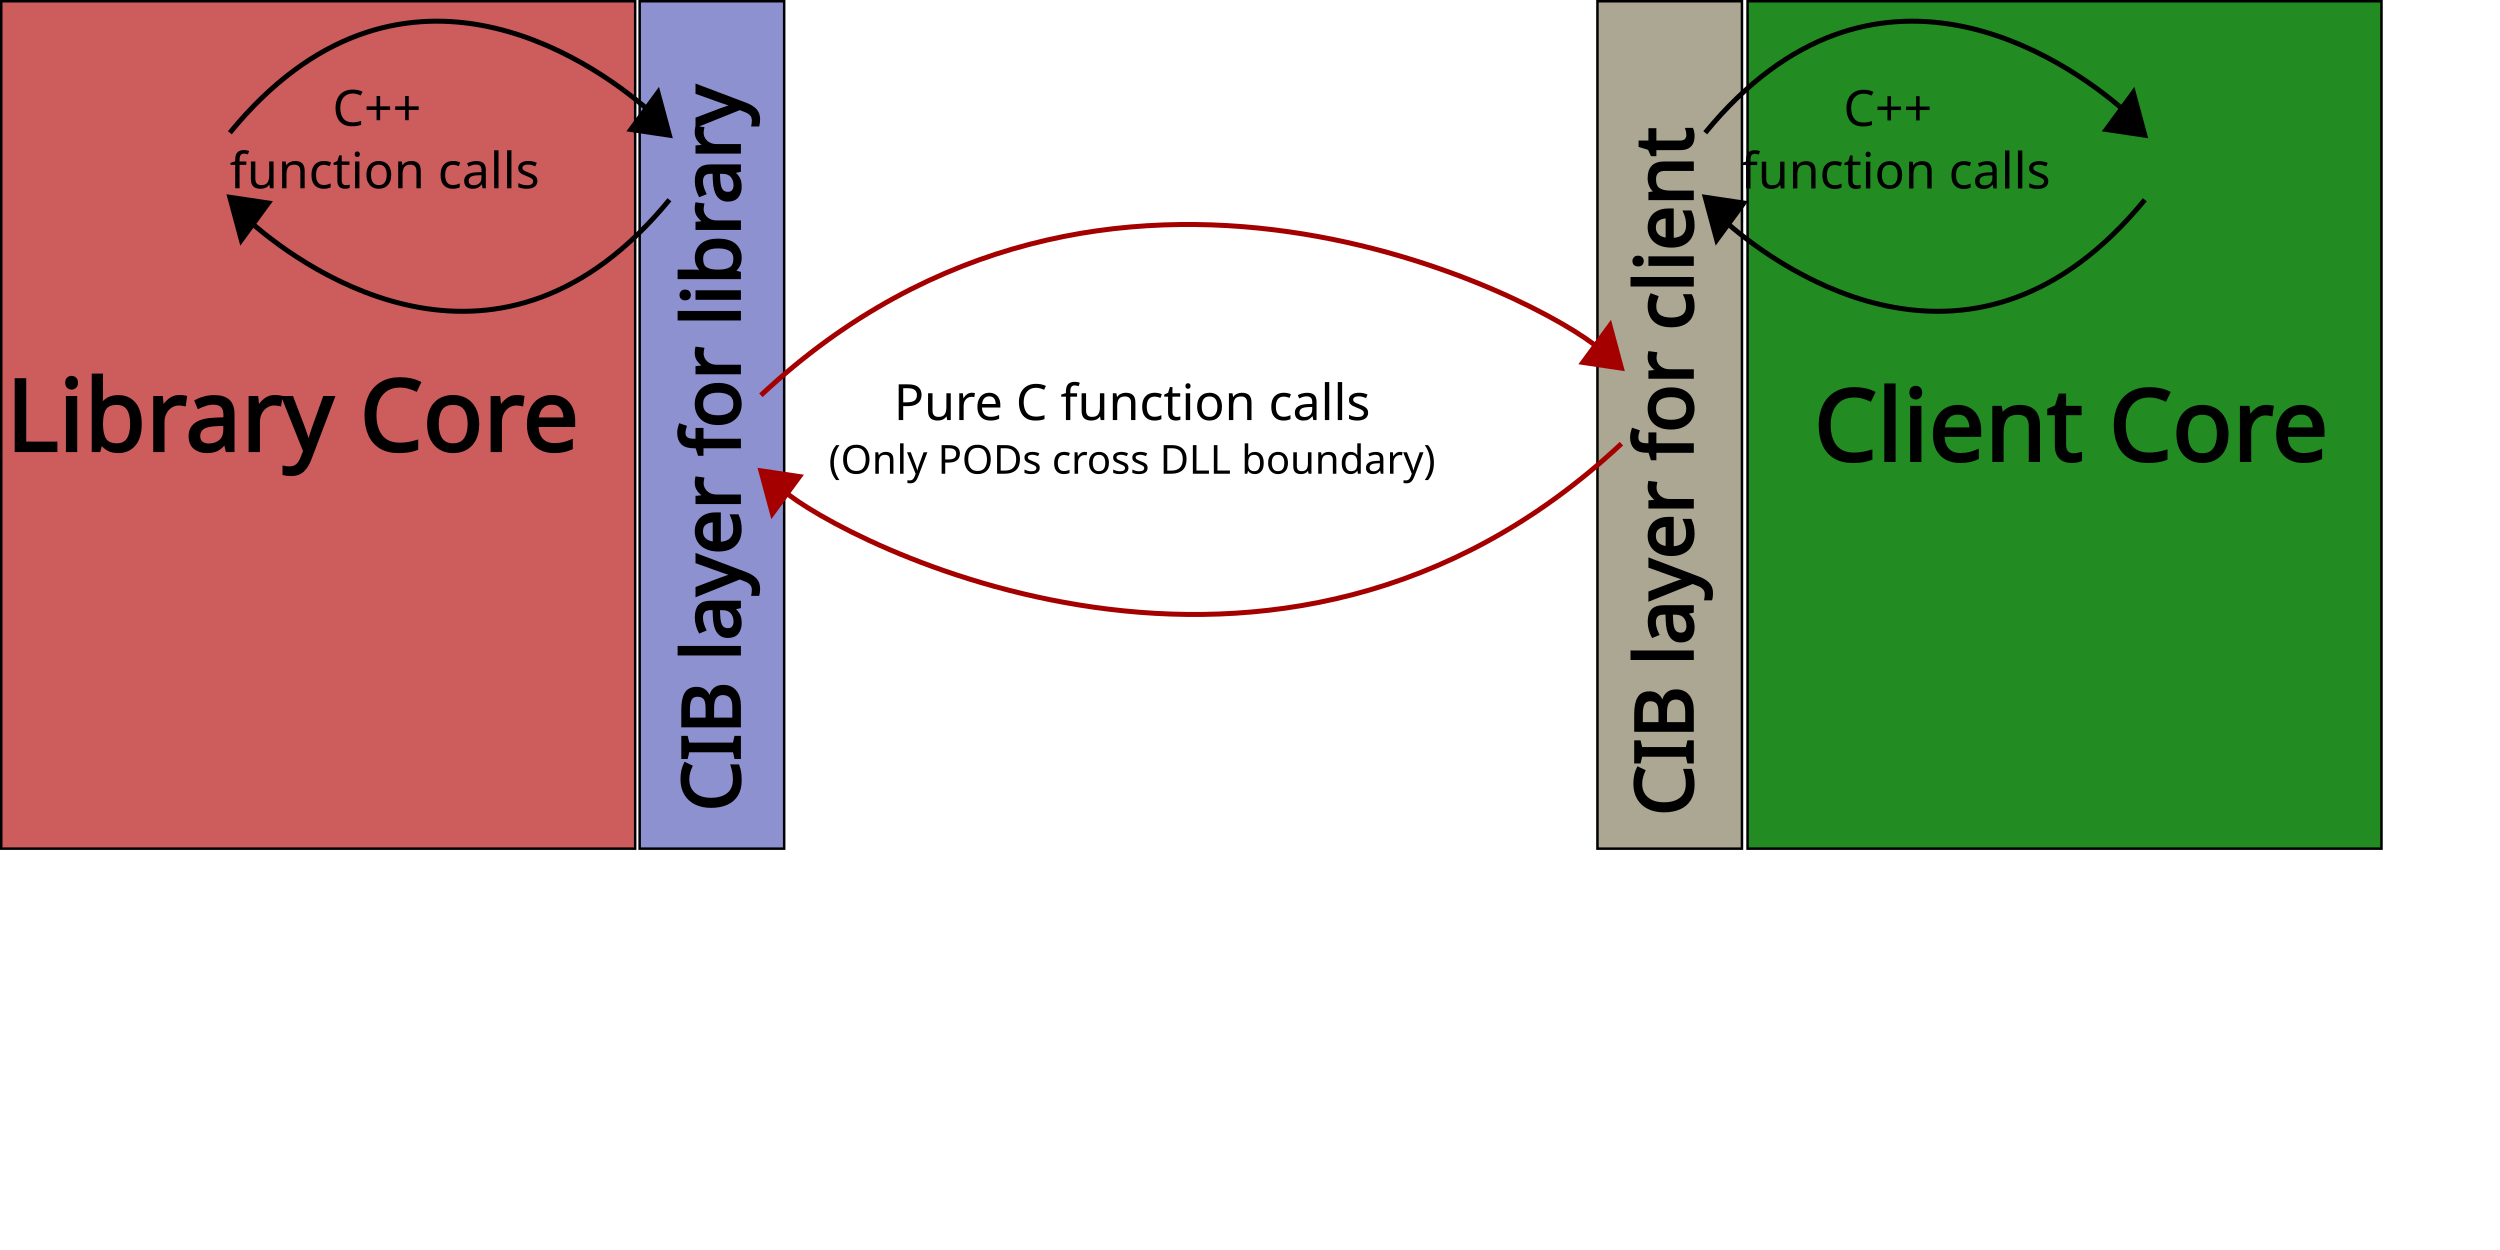
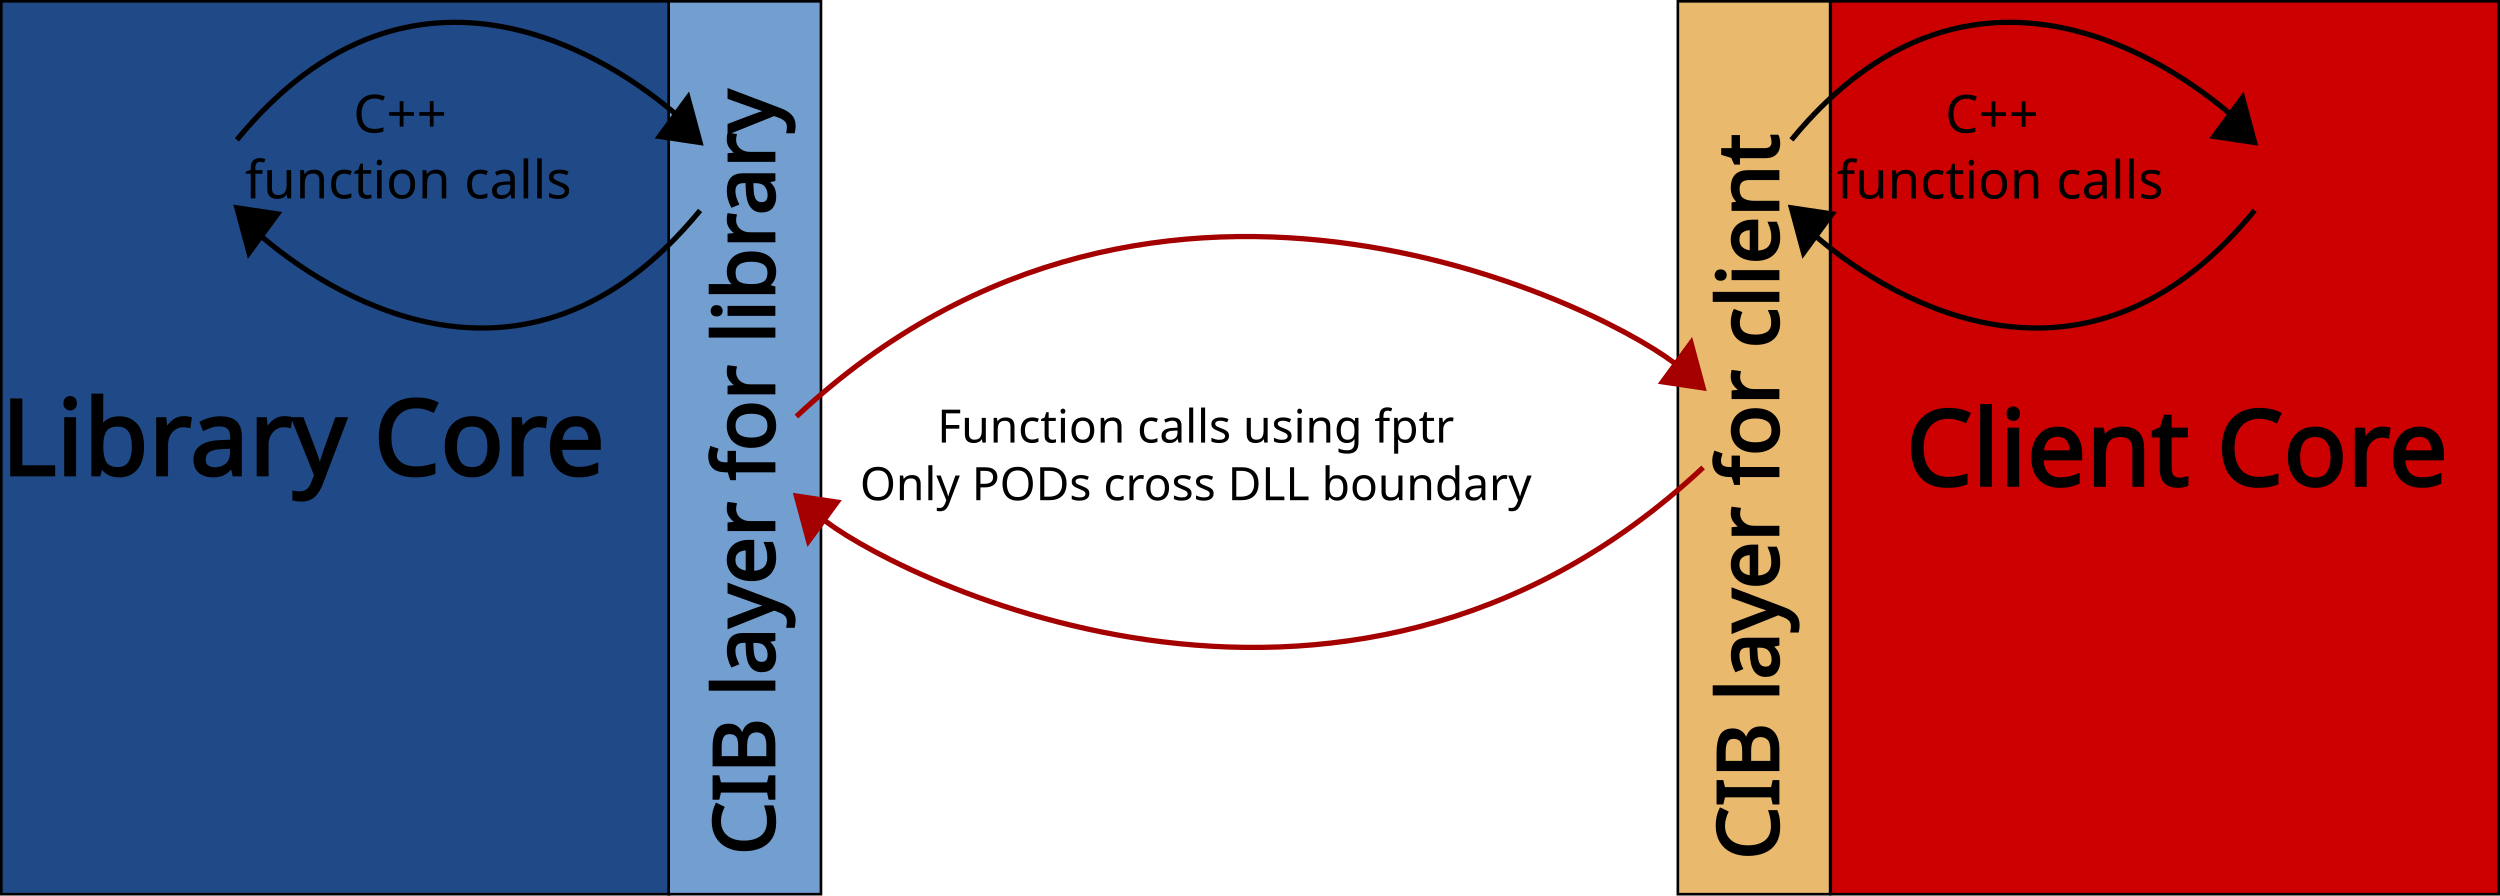
- <svg xmlns="http://www.w3.org/2000/svg" width="1000" height="500" id="svg2" version="1.1">
+ <svg xmlns="http://www.w3.org/2000/svg" width="949.094" height="339.963" id="svg2" version="1.1">
  <defs id="defs4" />
-   <g id="layer1" transform="translate(0,-552.3622)">
+   <g id="layer1" transform="translate(-2,-552.3622)">
    <g id="g4201" transform="translate(3.467535,0.1606572)">
      <g id="g4329" transform="translate(-23.45277,2.1240235e-6)">
        <g id="g4395">
-           <g id="g4267" transform="translate(0,-130.0185)">
-             <rect style="fill:#cd5c5c;stroke:#000000;stroke-opacity:1" id="rect2985" width="253.565" height="338.963" x="20.485" y="682.72" />
-             <rect style="fill:#228b22;stroke:#000000;stroke-opacity:1" id="rect2985-1" width="253.565" height="338.963" x="719.014" y="682.72" />
-             <rect style="fill:#8d91d0;stroke:#000000;stroke-opacity:1" id="rect2985-7" width="57.808" height="338.963" x="275.846" y="682.72" />
-             <rect style="fill:#aca793;stroke:#000000;stroke-opacity:1" id="rect2985-7-4" width="57.808" height="338.963" x="658.963" y="682.72" />
-             <text xml:space="preserve" style="font-style:normal;font-weight:normal;line-height:0%;font-family:sans-serif;letter-spacing:0px;word-spacing:0px;fill:#000000;fill-opacity:1;stroke:#000000;stroke-opacity:1" x="22.487" y="862.553" id="text3041">
-               <tspan style="font-size:40px;line-height:1.25;font-family:sans-serif" id="tspan3043" x="22.487" y="862.553">Library Core</tspan>
-             </text>
-             <text xml:space="preserve" style="font-style:normal;font-weight:normal;line-height:0%;font-family:sans-serif;letter-spacing:0px;word-spacing:0px;fill:#000000;fill-opacity:1;stroke:#000000;stroke-opacity:1" x="-1006.822" y="315.847" id="text3041-0" transform="rotate(-90)">
-               <tspan id="tspan3043-9" x="-1006.822" y="315.847" style="font-size:32px;line-height:1.25;font-family:sans-serif">CIB layer for library</tspan>
-               <tspan x="-1006.822" y="355.847" id="tspan3066" style="font-size:32px;line-height:1.25;font-family:sans-serif"> </tspan>
-             </text>
-             <text xml:space="preserve" style="font-style:normal;font-weight:normal;line-height:0%;font-family:sans-serif;letter-spacing:0px;word-spacing:0px;fill:#000000;fill-opacity:1;stroke:#000000;stroke-opacity:1" x="745.524" y="866.518" id="text3041-2">
-               <tspan style="font-size:40px;line-height:1.25;font-family:sans-serif" id="tspan3043-4" x="745.524" y="866.518">Client Core</tspan>
-             </text>
-             <g id="g3973" transform="translate(165.3865,685.2826)">
-               <path id="path3887" d="M -53.469,50.042 C 13.953,-32.238 90.627,20.569 113.836,40.882" style="fill:none;stroke:#000000;stroke-width:2;stroke-linecap:butt;stroke-linejoin:miter;stroke-miterlimit:4;stroke-dasharray:none;stroke-opacity:1" />
-               <path id="path3883" d="m 106.937,48.729 10.839,-14.78 4.598,17.08 z" style="fill:#000000;fill-opacity:1;stroke:#000000;stroke-width:2;stroke-linecap:butt;stroke-linejoin:miter;stroke-miterlimit:4;stroke-dasharray:none;stroke-opacity:1" />
-             </g>
-             <text xml:space="preserve" style="font-style:normal;font-weight:normal;line-height:0%;font-family:sans-serif;letter-spacing:0px;word-spacing:0px;fill:#000000;fill-opacity:1;stroke:none" x="194.142" y="732.532" id="text3930">
-               <tspan id="tspan3932" x="194.142" y="732.532" style="font-size:20px;line-height:1.25;font-family:sans-serif;text-align:center;text-anchor:middle">C++</tspan>
-               <tspan x="194.142" y="757.532" id="tspan3934" style="font-size:20px;line-height:1.25;font-family:sans-serif;text-align:center;text-anchor:middle">function calls</tspan>
-             </text>
-             <g id="g3973-7" transform="rotate(180,117.1461,406.0805)">
-               <path id="path3887-1" d="M -53.469,50.042 C 13.953,-32.238 90.627,20.569 113.836,40.882" style="fill:none;stroke:#000000;stroke-width:2;stroke-linecap:butt;stroke-linejoin:miter;stroke-miterlimit:4;stroke-dasharray:none;stroke-opacity:1" />
-               <path id="path3883-1" d="m 106.937,48.729 10.839,-14.78 4.598,17.08 z" style="fill:#000000;fill-opacity:1;stroke:#000000;stroke-width:2;stroke-linecap:butt;stroke-linejoin:miter;stroke-miterlimit:4;stroke-dasharray:none;stroke-opacity:1" />
-             </g>
-             <g id="g3973-2" transform="translate(755.5417,685.2826)">
-               <path id="path3887-7" d="M -53.469,50.042 C 13.953,-32.238 90.627,20.569 113.836,40.882" style="fill:none;stroke:#000000;stroke-width:2;stroke-linecap:butt;stroke-linejoin:miter;stroke-miterlimit:4;stroke-dasharray:none;stroke-opacity:1" />
-               <path id="path3883-6" d="m 106.937,48.729 10.839,-14.78 4.598,17.08 z" style="fill:#000000;fill-opacity:1;stroke:#000000;stroke-width:2;stroke-linecap:butt;stroke-linejoin:miter;stroke-miterlimit:4;stroke-dasharray:none;stroke-opacity:1" />
-             </g>
-             <text xml:space="preserve" style="font-style:normal;font-weight:normal;line-height:0%;font-family:sans-serif;letter-spacing:0px;word-spacing:0px;fill:#000000;fill-opacity:1;stroke:none" x="798.5" y="732.6" id="text3930-1">
-               <tspan id="tspan3932-4" x="798.5" y="732.6" style="font-size:20px;line-height:1.25;font-family:sans-serif;text-align:center;text-anchor:middle">C++</tspan>
-               <tspan x="798.5" y="757.6" id="tspan3934-3" style="font-size:20px;line-height:1.25;font-family:sans-serif;text-align:center;text-anchor:middle">function calls</tspan>
-             </text>
-             <g id="g3973-7-2" transform="rotate(180,412.2237,406.0805)">
-               <path id="path3887-1-2" d="M -53.469,50.042 C 13.953,-32.238 90.627,20.569 113.836,40.882" style="fill:none;stroke:#000000;stroke-width:2;stroke-linecap:butt;stroke-linejoin:miter;stroke-miterlimit:4;stroke-dasharray:none;stroke-opacity:1" />
-               <path id="path3883-1-1" d="m 106.937,48.729 10.839,-14.78 4.598,17.08 z" style="fill:#000000;fill-opacity:1;stroke:#000000;stroke-width:2;stroke-linecap:butt;stroke-linejoin:miter;stroke-miterlimit:4;stroke-dasharray:none;stroke-opacity:1" />
-             </g>
-             <path style="fill:#a40000;fill-opacity:1;stroke:#a40000;stroke-width:2;stroke-linecap:butt;stroke-linejoin:miter;stroke-miterlimit:4;stroke-dasharray:none;stroke-opacity:1" d="m 653.123,827.179 10.839,-14.78 4.598,17.08 z" id="path3883-6-7" />
-             <text xml:space="preserve" style="font-style:normal;font-weight:normal;line-height:0%;font-family:sans-serif;letter-spacing:0px;word-spacing:0px;fill:#000000;fill-opacity:1;stroke:none" x="496.23" y="850.245" id="text3930-1-6">
-               <tspan id="tspan3932-4-1" x="496.23" y="850.245" style="font-size:20px;line-height:1.25;font-family:sans-serif;text-align:center;text-anchor:middle">Pure C function calls</tspan>
-               <tspan x="496.23" y="871.706" style="font-size:16px;line-height:1.25;font-family:sans-serif;text-align:center;text-anchor:middle" id="tspan974">(Only PODs cross DLL boundary)</tspan>
-               <tspan x="496.23" y="880.667" id="tspan3934-3-9" style="font-size:20px;line-height:1.25;font-family:sans-serif;text-align:center;text-anchor:middle" />
-             </text>
-             <path style="fill:none;stroke:#a40000;stroke-width:2;stroke-linecap:butt;stroke-linejoin:miter;stroke-miterlimit:4;stroke-dasharray:none;stroke-opacity:1" d="M 324.339,840.332 C 462.795,710.696 636.812,801.65 660.021,821.964" id="path3887-7-5" />
-             <path style="fill:none;stroke:#a40000;stroke-width:2;stroke-linecap:butt;stroke-linejoin:miter;stroke-miterlimit:4;stroke-dasharray:none;stroke-opacity:1" d="M 668.56,859.692 C 530.104,989.328 356.087,898.373 332.877,878.06" id="path3887-7-5-4" />
-             <path style="fill:#a40000;fill-opacity:1;stroke:#a40000;stroke-width:2;stroke-linecap:butt;stroke-linejoin:miter;stroke-miterlimit:4;stroke-dasharray:none;stroke-opacity:1" d="M 339.776,872.845 328.937,887.625 324.339,870.545 Z" id="path3883-6-7-3" />
-             <text xml:space="preserve" style="font-style:normal;font-weight:normal;line-height:0%;font-family:sans-serif;letter-spacing:0px;word-spacing:0px;fill:#000000;fill-opacity:1;stroke:#000000;stroke-opacity:1" x="-1008.619" y="697.009" id="text3041-0-1" transform="rotate(-90)">
-               <tspan x="-1008.619" y="697.009" id="tspan3066-3" style="font-size:32px;line-height:1.25;font-family:sans-serif">CIB layer for client</tspan>
-             </text>
+           <rect y="552.702" x="22.485" height="338.963" width="253.565" id="rect2985" style="fill:#204a87;stroke:#000000;stroke-opacity:1" />
+           <rect y="552.702" x="717.014" height="338.963" width="253.565" id="rect2985-1" style="fill:#cc0000;stroke:#000000;stroke-opacity:1" />
+           <rect y="552.702" x="275.846" height="338.963" width="57.808" id="rect2985-7" style="fill:#729fcf;stroke:#000000;stroke-opacity:1" />
+           <rect y="552.702" x="658.963" height="338.963" width="57.808" id="rect2985-7-4" style="fill:#e9b96e;stroke:#000000;stroke-opacity:1" />
+           <text id="text3041" y="732.535" x="22.487" style="font-style:normal;font-weight:normal;line-height:0%;font-family:sans-serif;letter-spacing:0px;word-spacing:0px;fill:#000000;fill-opacity:1;stroke:#000000;stroke-opacity:1" xml:space="preserve">
+             <tspan y="732.535" x="22.487" id="tspan3043" style="font-size:40px;line-height:1.25;font-family:sans-serif">Library Core</tspan>
+           </text>
+           <text transform="matrix(0,-1,1,0,0,0)" id="text3041-0" y="315.847" x="-876.803" style="font-style:normal;font-weight:normal;line-height:0%;font-family:sans-serif;letter-spacing:0px;word-spacing:0px;fill:#000000;fill-opacity:1;stroke:#000000;stroke-opacity:1" xml:space="preserve">
+             <tspan style="font-size:32px;line-height:1.25;font-family:sans-serif" y="315.847" x="-876.803" id="tspan3043-9">CIB layer for library</tspan>
+             <tspan style="font-size:32px;line-height:1.25;font-family:sans-serif" id="tspan3066" y="355.847" x="-876.803"> </tspan>
+           </text>
+           <text id="text3041-2" y="736.499" x="745.524" style="font-style:normal;font-weight:normal;line-height:0%;font-family:sans-serif;letter-spacing:0px;word-spacing:0px;fill:#000000;fill-opacity:1;stroke:#000000;stroke-opacity:1" xml:space="preserve">
+             <tspan y="736.499" x="745.524" id="tspan3043-4" style="font-size:40px;line-height:1.25;font-family:sans-serif">Client Core</tspan>
+           </text>
+           <g transform="translate(165.3865,555.2641)" id="g3973">
+             <path style="fill:none;stroke:#000000;stroke-width:2;stroke-linecap:butt;stroke-linejoin:miter;stroke-miterlimit:4;stroke-dasharray:none;stroke-opacity:1" d="M -53.469,50.042 C 13.953,-32.238 90.627,20.569 113.836,40.882" id="path3887" />
+             <path style="fill:#000000;fill-opacity:1;stroke:#000000;stroke-width:2;stroke-linecap:butt;stroke-linejoin:miter;stroke-miterlimit:4;stroke-dasharray:none;stroke-opacity:1" d="m 106.937,48.729 10.839,-14.78 4.598,17.08 z" id="path3883" />
          </g>
+           <text id="text3930" y="602.513" x="194.142" style="font-style:normal;font-weight:normal;line-height:0%;font-family:sans-serif;letter-spacing:0px;word-spacing:0px;fill:#000000;fill-opacity:1;stroke:none" xml:space="preserve">
+             <tspan style="font-size:20px;line-height:1.25;font-family:sans-serif;text-align:center;text-anchor:middle" y="602.513" x="194.142" id="tspan3932">C++</tspan>
+             <tspan style="font-size:20px;line-height:1.25;font-family:sans-serif;text-align:center;text-anchor:middle" id="tspan3934" y="627.513" x="194.142">function calls</tspan>
+           </text>
+           <g transform="matrix(-1,0,0,-1,234.2922,682.1426)" id="g3973-7">
+             <path style="fill:none;stroke:#000000;stroke-width:2;stroke-linecap:butt;stroke-linejoin:miter;stroke-miterlimit:4;stroke-dasharray:none;stroke-opacity:1" d="M -53.469,50.042 C 13.953,-32.238 90.627,20.569 113.836,40.882" id="path3887-1" />
+             <path style="fill:#000000;fill-opacity:1;stroke:#000000;stroke-width:2;stroke-linecap:butt;stroke-linejoin:miter;stroke-miterlimit:4;stroke-dasharray:none;stroke-opacity:1" d="m 106.937,48.729 10.839,-14.78 4.598,17.08 z" id="path3883-1" />
+           </g>
+           <g transform="translate(755.5417,555.2641)" id="g3973-2">
+             <path style="fill:none;stroke:#000000;stroke-width:2;stroke-linecap:butt;stroke-linejoin:miter;stroke-miterlimit:4;stroke-dasharray:none;stroke-opacity:1" d="M -53.469,50.042 C 13.953,-32.238 90.627,20.569 113.836,40.882" id="path3887-7" />
+             <path style="fill:#000000;fill-opacity:1;stroke:#000000;stroke-width:2;stroke-linecap:butt;stroke-linejoin:miter;stroke-miterlimit:4;stroke-dasharray:none;stroke-opacity:1" d="m 106.937,48.729 10.839,-14.78 4.598,17.08 z" id="path3883-6" />
+           </g>
+           <text id="text3930-1" y="602.582" x="798.5" style="font-style:normal;font-weight:normal;line-height:0%;font-family:sans-serif;letter-spacing:0px;word-spacing:0px;fill:#000000;fill-opacity:1;stroke:none" xml:space="preserve">
+             <tspan style="font-size:20px;line-height:1.25;font-family:sans-serif;text-align:center;text-anchor:middle" y="602.582" x="798.5" id="tspan3932-4">C++</tspan>
+             <tspan style="font-size:20px;line-height:1.25;font-family:sans-serif;text-align:center;text-anchor:middle" id="tspan3934-3" y="627.582" x="798.5">function calls</tspan>
+           </text>
+           <g transform="matrix(-1,0,0,-1,824.4474,682.1426)" id="g3973-7-2">
+             <path style="fill:none;stroke:#000000;stroke-width:2;stroke-linecap:butt;stroke-linejoin:miter;stroke-miterlimit:4;stroke-dasharray:none;stroke-opacity:1" d="M -53.469,50.042 C 13.953,-32.238 90.627,20.569 113.836,40.882" id="path3887-1-2" />
+             <path style="fill:#000000;fill-opacity:1;stroke:#000000;stroke-width:2;stroke-linecap:butt;stroke-linejoin:miter;stroke-miterlimit:4;stroke-dasharray:none;stroke-opacity:1" d="m 106.937,48.729 10.839,-14.78 4.598,17.08 z" id="path3883-1-1" />
+           </g>
+           <path id="path3883-6-7" d="m 653.123,697.161 10.839,-14.78 4.598,17.08 z" style="fill:#a40000;fill-opacity:1;stroke:#a40000;stroke-width:2;stroke-linecap:butt;stroke-linejoin:miter;stroke-miterlimit:4;stroke-dasharray:none;stroke-opacity:1" />
+           <text id="text3930-1-6" y="720.227" x="496.23" style="font-style:normal;font-weight:normal;line-height:0%;font-family:sans-serif;letter-spacing:0px;word-spacing:0px;fill:#000000;fill-opacity:1;stroke:none" xml:space="preserve">
+             <tspan style="font-size:17.5px;line-height:1.25;font-family:sans-serif;text-align:center;text-anchor:middle" y="720.227" x="496.23" id="tspan3932-4-1">Function calls using fptr</tspan>
+             <tspan id="tspan974" style="font-size:17.5px;line-height:1.25;font-family:sans-serif;text-align:center;text-anchor:middle" y="742.102" x="496.23">Only PODs cross DLL boundary</tspan>
+             <tspan style="font-size:17.5px;line-height:1.25;font-family:sans-serif;text-align:center;text-anchor:middle" id="tspan3934-3-9" y="763.977" x="496.23" />
+           </text>
+           <path id="path3887-7-5" d="M 324.339,710.314 C 462.795,580.677 636.812,671.632 660.021,691.945" style="fill:none;stroke:#a40000;stroke-width:2;stroke-linecap:butt;stroke-linejoin:miter;stroke-miterlimit:4;stroke-dasharray:none;stroke-opacity:1" />
+           <path id="path3887-7-5-4" d="M 668.56,729.673 C 530.104,859.31 356.087,768.355 332.877,748.042" style="fill:none;stroke:#a40000;stroke-width:2;stroke-linecap:butt;stroke-linejoin:miter;stroke-miterlimit:4;stroke-dasharray:none;stroke-opacity:1" />
+           <path id="path3883-6-7-3" d="m 339.776,742.826 -10.839,14.78 -4.598,-17.08 z" style="fill:#a40000;fill-opacity:1;stroke:#a40000;stroke-width:2;stroke-linecap:butt;stroke-linejoin:miter;stroke-miterlimit:4;stroke-dasharray:none;stroke-opacity:1" />
+           <text transform="matrix(0,-1,1,0,0,0)" id="text3041-0-1" y="697.009" x="-878.6" style="font-style:normal;font-weight:normal;line-height:0%;font-family:sans-serif;letter-spacing:0px;word-spacing:0px;fill:#000000;fill-opacity:1;stroke:#000000;stroke-opacity:1" xml:space="preserve">
+             <tspan style="font-size:32px;line-height:1.25;font-family:sans-serif" id="tspan3066-3" y="697.009" x="-878.6">CIB layer for client</tspan>
+           </text>
        </g>
      </g>
    </g>
  </g>
</svg>
